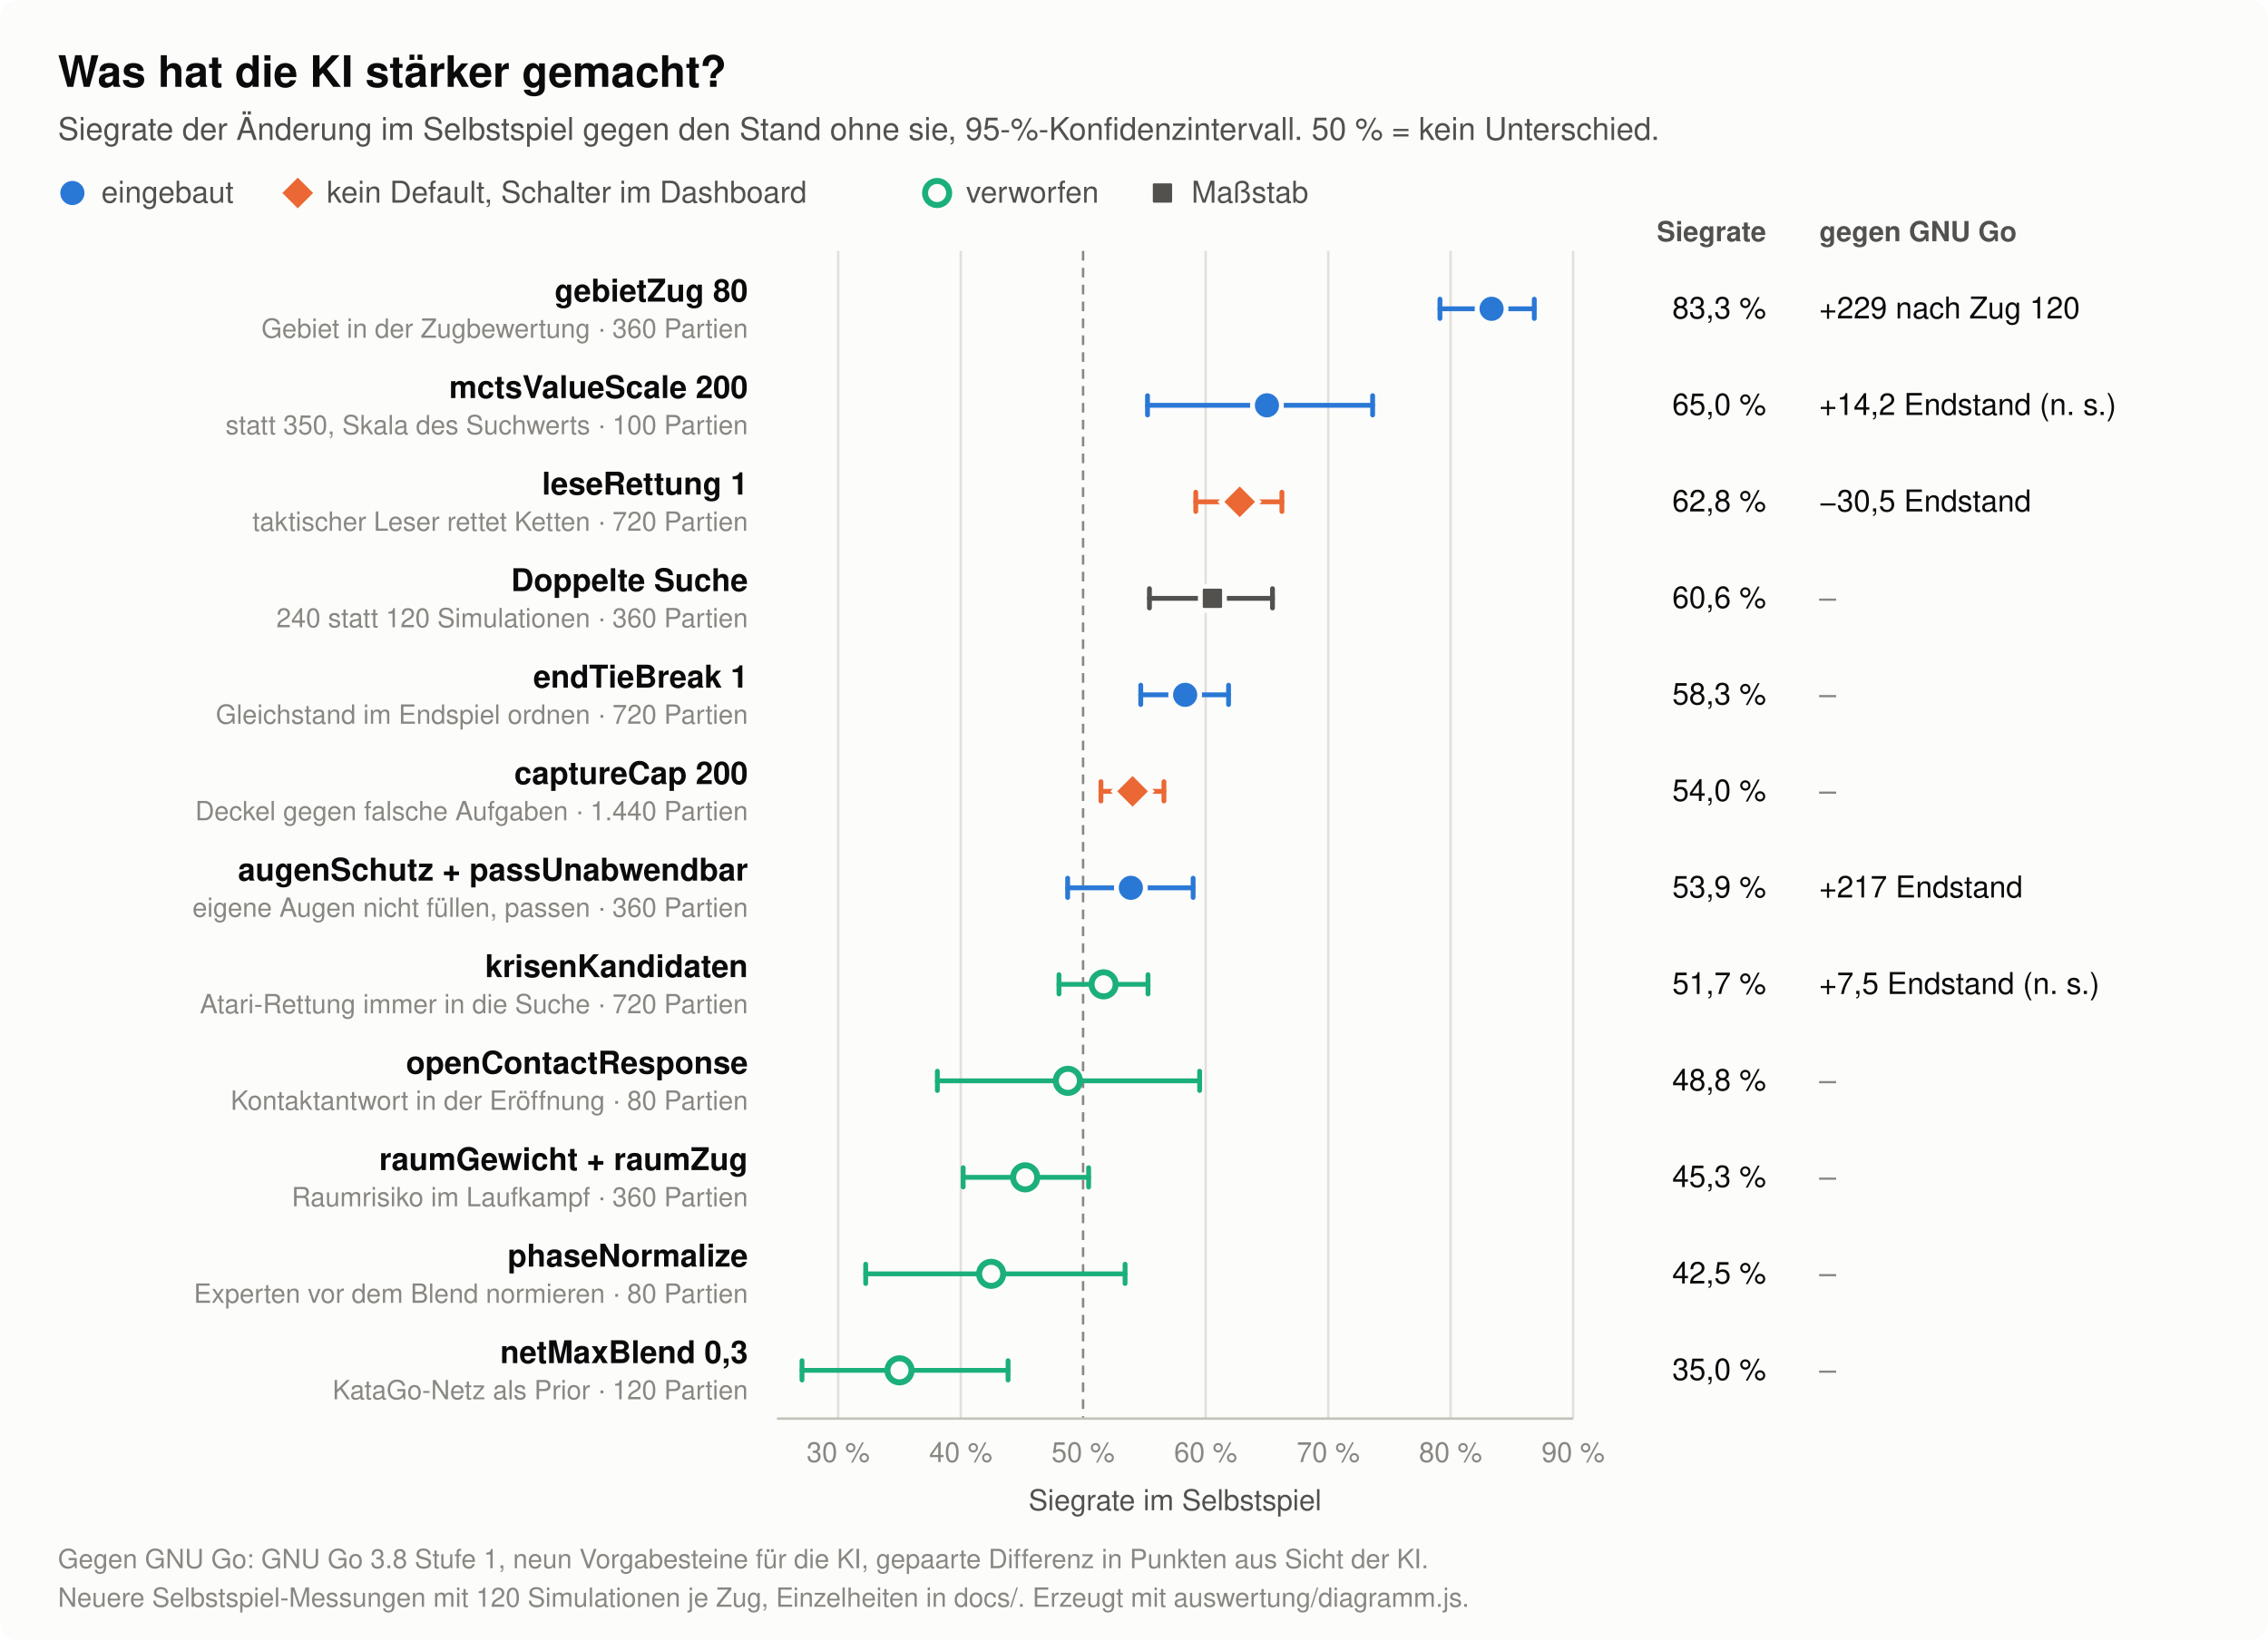
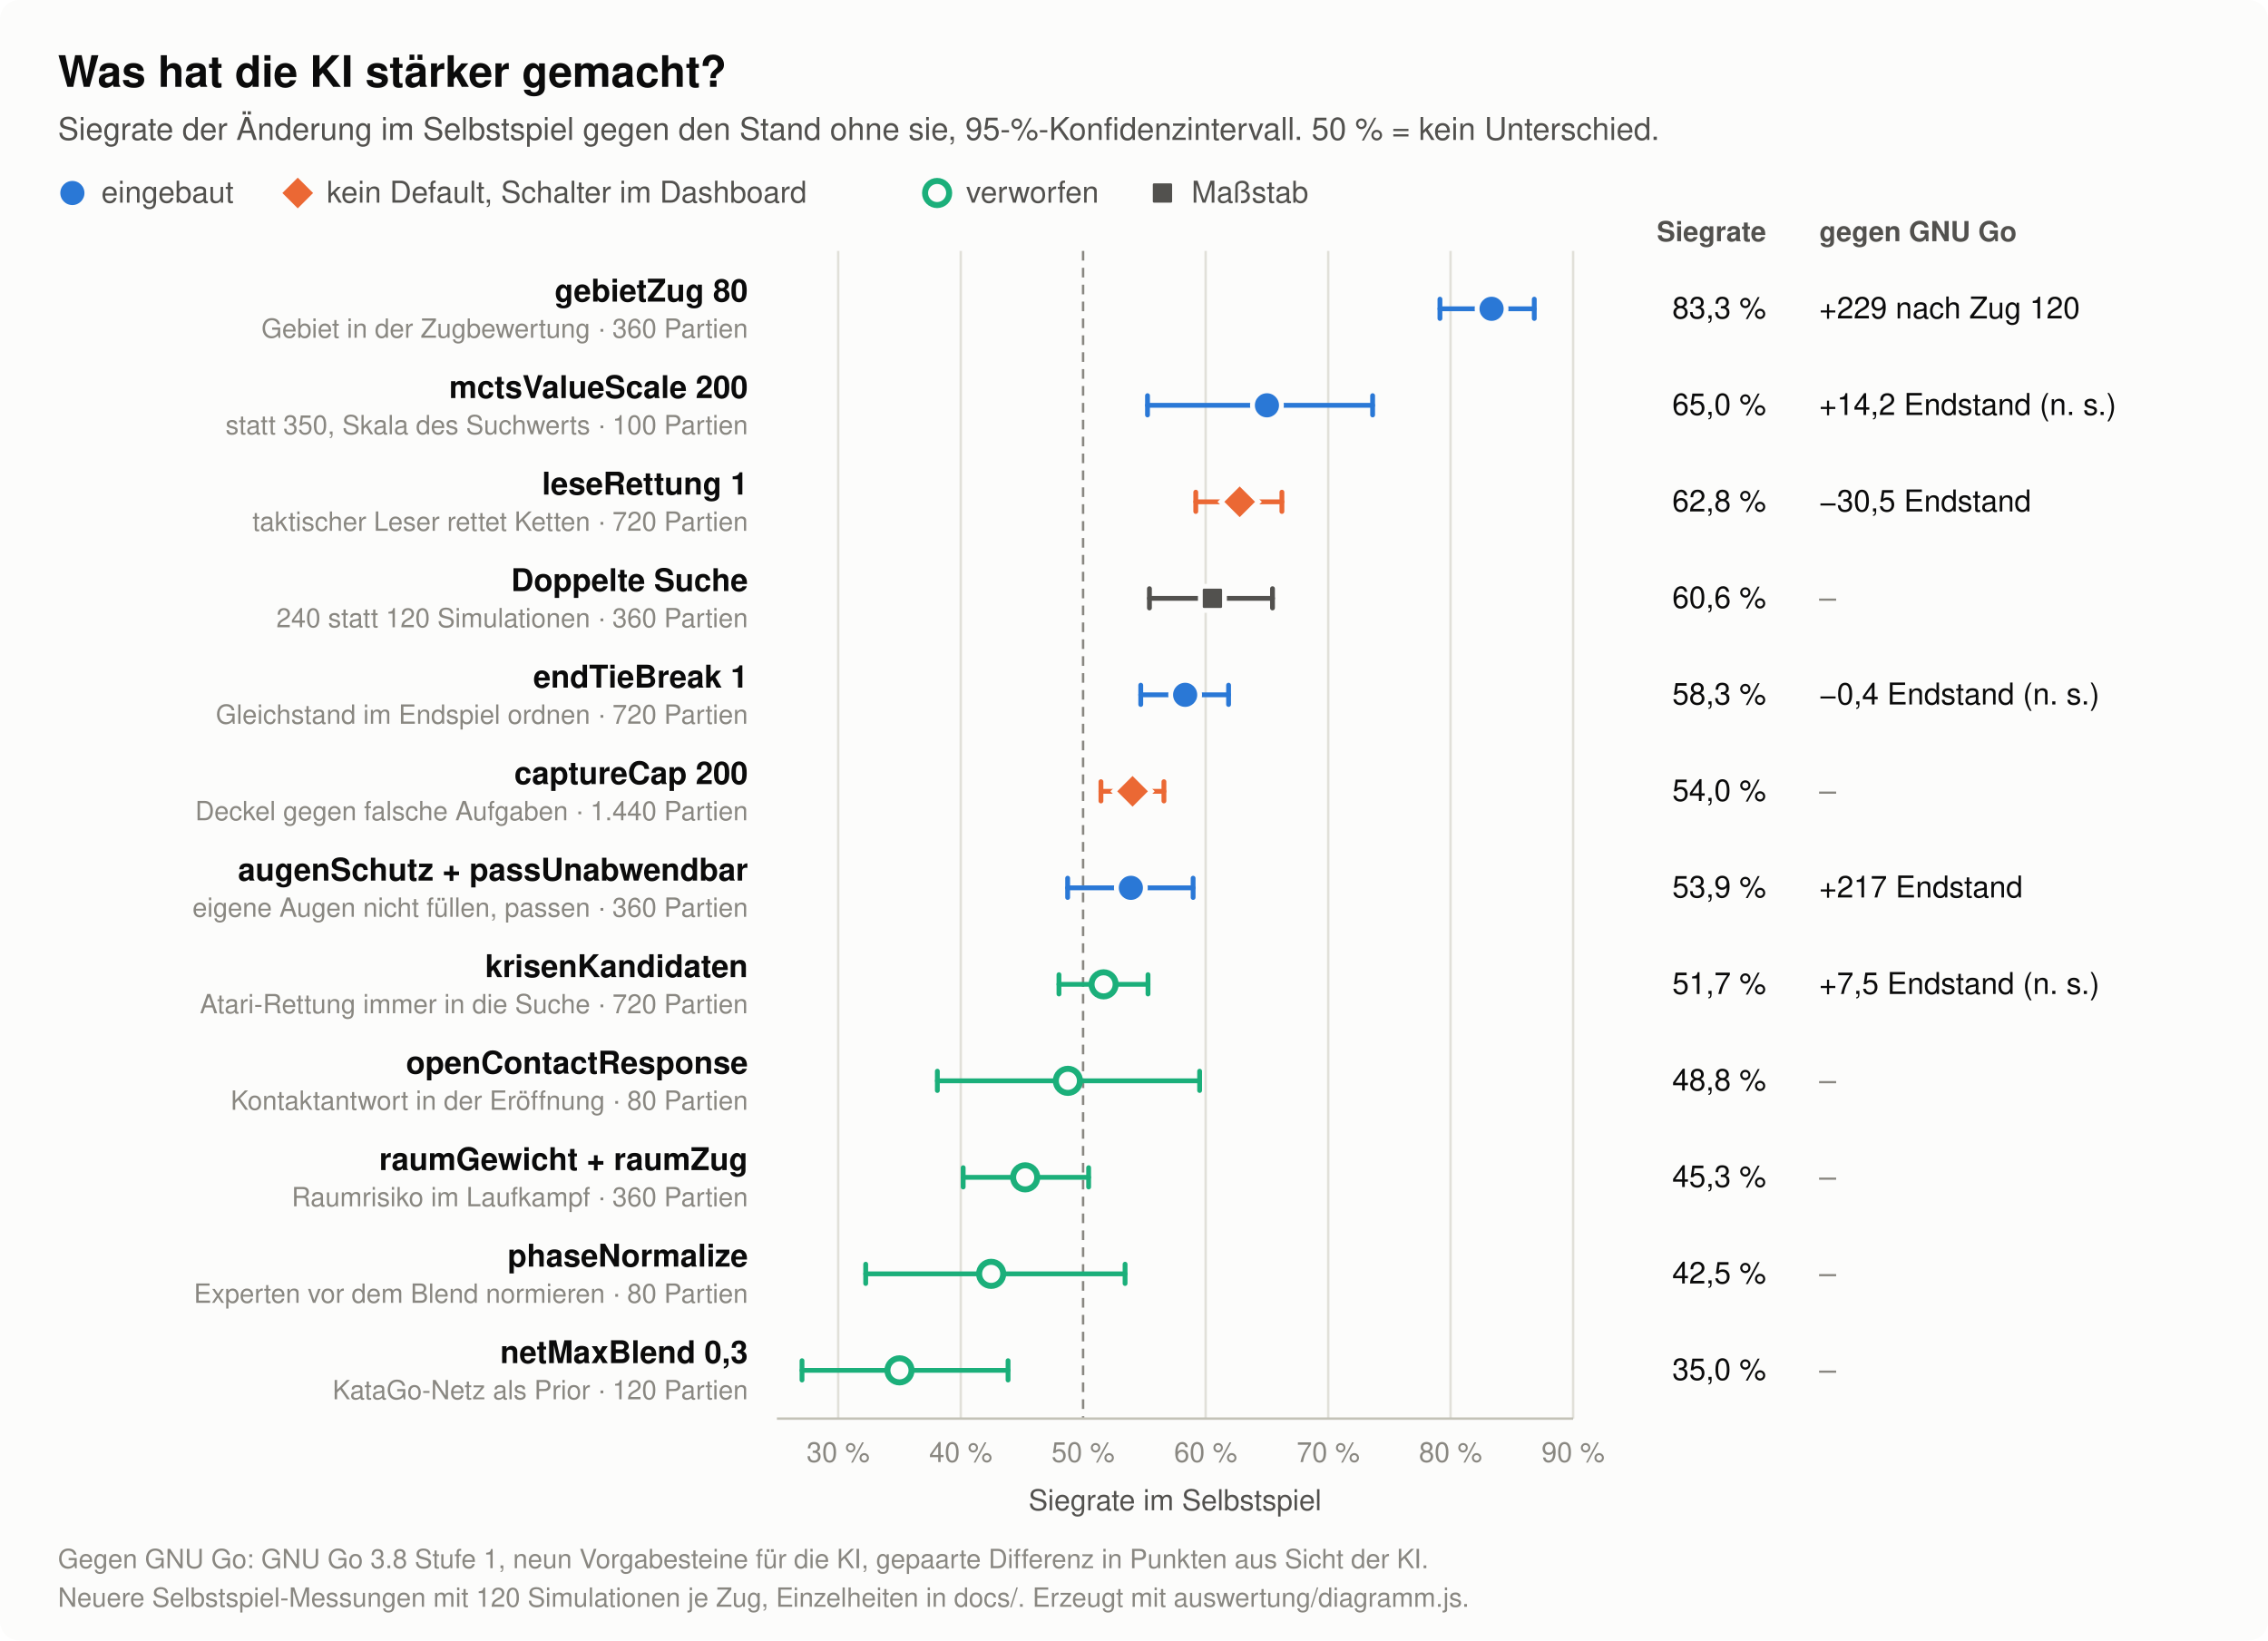
<svg xmlns="http://www.w3.org/2000/svg" width="940" height="680" viewBox="0 0 940 680" font-family="system-ui, -apple-system, 'Segoe UI', Helvetica, Arial, sans-serif" role="img" aria-labelledby="titel beschr">
  <rect width="940" height="680" rx="8" fill="#fcfcfb" />
  <text x="24" y="36" font-size="18" font-weight="600" fill="#0b0b0b">Was hat die KI stärker gemacht?</text>
  <text x="24" y="58" font-size="13" fill="#52514e">Siegrate der Änderung im Selbstspiel gegen den Stand ohne sie, 95-%-Konfidenzintervall. 50 % = kein Unterschied.</text>
  <circle cx="30.0" cy="80" r="6" fill="#2a78d6" stroke="#fcfcfb" stroke-width="2" />
  <text x="42" y="84" font-size="12.5" fill="#52514e">eingebaut</text>
  <rect x="117.9" y="74.5" width="11" height="11" fill="#eb6834" stroke="#fcfcfb" stroke-width="2" transform="rotate(45 123.4 80)" />
  <text x="135.4" y="84" font-size="12.5" fill="#52514e">kein Default, Schalter im Dashboard</text>
  <circle cx="388.4" cy="80" r="5" fill="#fcfcfb" stroke="#1baf7a" stroke-width="2.5" />
  <text x="400.4" y="84" font-size="12.5" fill="#52514e">verworfen</text>
  <rect x="476.8" y="75" width="10" height="10" rx="1.5" fill="#52514e" stroke="#fcfcfb" stroke-width="2" />
  <text x="493.8" y="84" font-size="12.5" fill="#52514e">Maßstab</text>
  <line x1="347.4" y1="104" x2="347.4" y2="588" stroke="#e1e0d9" stroke-width="1" />
  <text x="347.4" y="606" font-size="11.5" fill="#898781" text-anchor="middle">30 %</text>
  <line x1="398.2" y1="104" x2="398.2" y2="588" stroke="#e1e0d9" stroke-width="1" />
  <text x="398.2" y="606" font-size="11.5" fill="#898781" text-anchor="middle">40 %</text>
  <line x1="448.9" y1="104" x2="448.9" y2="588" stroke="#898781" stroke-width="1" stroke-dasharray="4 3" />
  <text x="448.9" y="606" font-size="11.5" fill="#898781" text-anchor="middle">50 %</text>
  <line x1="499.7" y1="104" x2="499.7" y2="588" stroke="#e1e0d9" stroke-width="1" />
  <text x="499.7" y="606" font-size="11.5" fill="#898781" text-anchor="middle">60 %</text>
  <line x1="550.5" y1="104" x2="550.5" y2="588" stroke="#e1e0d9" stroke-width="1" />
  <text x="550.5" y="606" font-size="11.5" fill="#898781" text-anchor="middle">70 %</text>
  <line x1="601.2" y1="104" x2="601.2" y2="588" stroke="#e1e0d9" stroke-width="1" />
  <text x="601.2" y="606" font-size="11.5" fill="#898781" text-anchor="middle">80 %</text>
  <line x1="652.0" y1="104" x2="652.0" y2="588" stroke="#e1e0d9" stroke-width="1" />
  <text x="652.0" y="606" font-size="11.5" fill="#898781" text-anchor="middle">90 %</text>
  <line x1="322" y1="588" x2="652" y2="588" stroke="#c3c2b7" stroke-width="1" />
  <text x="487" y="626" font-size="12" fill="#52514e" text-anchor="middle">Siegrate im Selbstspiel</text>
  <text x="732" y="100" font-size="11.5" font-weight="600" fill="#52514e" text-anchor="end">Siegrate</text>
  <text x="754" y="100" font-size="11.5" font-weight="600" fill="#52514e">gegen GNU Go</text>
  <text x="310" y="125" font-size="13" font-weight="600" fill="#0b0b0b" text-anchor="end">gebietZug 80</text>
  <text x="310" y="140" font-size="11" fill="#898781" text-anchor="end">Gebiet in der Zugbewertung · 360 Partien</text>
  <line x1="596.8" y1="128" x2="635.9" y2="128" stroke="#2a78d6" stroke-width="2" stroke-linecap="round" />
  <line x1="596.8" y1="124" x2="596.8" y2="132" stroke="#2a78d6" stroke-width="2" stroke-linecap="round" />
  <line x1="635.9" y1="124" x2="635.9" y2="132" stroke="#2a78d6" stroke-width="2" stroke-linecap="round" />
  <circle cx="618.2" cy="128" r="6" fill="#2a78d6" stroke="#fcfcfb" stroke-width="2" />
  <text x="732" y="132" font-size="12.5" fill="#0b0b0b" text-anchor="end" style="font-variant-numeric: tabular-nums">83,3 %</text>
  <text x="754" y="132" font-size="12.5" fill="#0b0b0b">+229 nach Zug 120</text>
  <text x="310" y="165" font-size="13" font-weight="600" fill="#0b0b0b" text-anchor="end">mctsValueScale 200</text>
  <text x="310" y="180" font-size="11" fill="#898781" text-anchor="end">statt 350, Skala des Suchwerts · 100 Partien</text>
  <line x1="475.6" y1="168" x2="568.9" y2="168" stroke="#2a78d6" stroke-width="2" stroke-linecap="round" />
  <line x1="475.6" y1="164" x2="475.6" y2="172" stroke="#2a78d6" stroke-width="2" stroke-linecap="round" />
  <line x1="568.9" y1="164" x2="568.9" y2="172" stroke="#2a78d6" stroke-width="2" stroke-linecap="round" />
  <circle cx="525.1" cy="168" r="6" fill="#2a78d6" stroke="#fcfcfb" stroke-width="2" />
  <text x="732" y="172" font-size="12.5" fill="#0b0b0b" text-anchor="end" style="font-variant-numeric: tabular-nums">65,0 %</text>
  <text x="754" y="172" font-size="12.5" fill="#0b0b0b">+14,2 Endstand (n. s.)</text>
  <text x="310" y="205" font-size="13" font-weight="600" fill="#0b0b0b" text-anchor="end">leseRettung 1</text>
  <text x="310" y="220" font-size="11" fill="#898781" text-anchor="end">taktischer Leser rettet Ketten · 720 Partien</text>
  <line x1="495.6" y1="208" x2="531.3" y2="208" stroke="#eb6834" stroke-width="2" stroke-linecap="round" />
  <line x1="495.6" y1="204" x2="495.6" y2="212" stroke="#eb6834" stroke-width="2" stroke-linecap="round" />
  <line x1="531.3" y1="204" x2="531.3" y2="212" stroke="#eb6834" stroke-width="2" stroke-linecap="round" />
  <rect x="508.3" y="202.5" width="11" height="11" fill="#eb6834" stroke="#fcfcfb" stroke-width="2" transform="rotate(45 513.8 208)" />
  <text x="732" y="212" font-size="12.5" fill="#0b0b0b" text-anchor="end" style="font-variant-numeric: tabular-nums">62,8 %</text>
  <text x="754" y="212" font-size="12.5" fill="#0b0b0b">−30,5 Endstand</text>
  <text x="310" y="245" font-size="13" font-weight="600" fill="#0b0b0b" text-anchor="end">Doppelte Suche</text>
  <text x="310" y="260" font-size="11" fill="#898781" text-anchor="end">240 statt 120 Simulationen · 360 Partien</text>
  <line x1="476.4" y1="248" x2="527.4" y2="248" stroke="#52514e" stroke-width="2" stroke-linecap="round" />
  <line x1="476.4" y1="244" x2="476.4" y2="252" stroke="#52514e" stroke-width="2" stroke-linecap="round" />
  <line x1="527.4" y1="244" x2="527.4" y2="252" stroke="#52514e" stroke-width="2" stroke-linecap="round" />
  <rect x="497.5" y="243" width="10" height="10" rx="1.5" fill="#52514e" stroke="#fcfcfb" stroke-width="2" />
  <text x="732" y="252" font-size="12.5" fill="#0b0b0b" text-anchor="end" style="font-variant-numeric: tabular-nums">60,6 %</text>
  <text x="754" y="252" font-size="12.5" fill="#898781">–</text>
  <text x="310" y="285" font-size="13" font-weight="600" fill="#0b0b0b" text-anchor="end">endTieBreak 1</text>
  <text x="310" y="300" font-size="11" fill="#898781" text-anchor="end">Gleichstand im Endspiel ordnen · 720 Partien</text>
  <line x1="472.8" y1="288" x2="509.2" y2="288" stroke="#2a78d6" stroke-width="2" stroke-linecap="round" />
  <line x1="472.8" y1="284" x2="472.8" y2="292" stroke="#2a78d6" stroke-width="2" stroke-linecap="round" />
  <line x1="509.2" y1="284" x2="509.2" y2="292" stroke="#2a78d6" stroke-width="2" stroke-linecap="round" />
  <circle cx="491.2" cy="288" r="6" fill="#2a78d6" stroke="#fcfcfb" stroke-width="2" />
  <text x="732" y="292" font-size="12.5" fill="#0b0b0b" text-anchor="end" style="font-variant-numeric: tabular-nums">58,3 %</text>
-   <text x="754" y="292" font-size="12.5" fill="#898781">–</text>
+   <text x="754" y="292" font-size="12.5" fill="#0b0b0b">−0,4 Endstand (n. s.)</text>
  <text x="310" y="325" font-size="13" font-weight="600" fill="#0b0b0b" text-anchor="end">captureCap 200</text>
  <text x="310" y="340" font-size="11" fill="#898781" text-anchor="end">Deckel gegen falsche Aufgaben · 1.440 Partien</text>
  <line x1="456.3" y1="328" x2="482.4" y2="328" stroke="#eb6834" stroke-width="2" stroke-linecap="round" />
  <line x1="456.3" y1="324" x2="456.3" y2="332" stroke="#eb6834" stroke-width="2" stroke-linecap="round" />
  <line x1="482.4" y1="324" x2="482.4" y2="332" stroke="#eb6834" stroke-width="2" stroke-linecap="round" />
  <rect x="463.9" y="322.5" width="11" height="11" fill="#eb6834" stroke="#fcfcfb" stroke-width="2" transform="rotate(45 469.4 328)" />
  <text x="732" y="332" font-size="12.5" fill="#0b0b0b" text-anchor="end" style="font-variant-numeric: tabular-nums">54,0 %</text>
  <text x="754" y="332" font-size="12.5" fill="#898781">–</text>
  <text x="310" y="365" font-size="13" font-weight="600" fill="#0b0b0b" text-anchor="end">augenSchutz + passUnabwendbar</text>
  <text x="310" y="380" font-size="11" fill="#898781" text-anchor="end">eigene Augen nicht füllen, passen · 360 Partien</text>
  <line x1="442.5" y1="368" x2="494.5" y2="368" stroke="#2a78d6" stroke-width="2" stroke-linecap="round" />
  <line x1="442.5" y1="364" x2="442.5" y2="372" stroke="#2a78d6" stroke-width="2" stroke-linecap="round" />
  <line x1="494.5" y1="364" x2="494.5" y2="372" stroke="#2a78d6" stroke-width="2" stroke-linecap="round" />
  <circle cx="468.7" cy="368" r="6" fill="#2a78d6" stroke="#fcfcfb" stroke-width="2" />
  <text x="732" y="372" font-size="12.5" fill="#0b0b0b" text-anchor="end" style="font-variant-numeric: tabular-nums">53,9 %</text>
  <text x="754" y="372" font-size="12.5" fill="#0b0b0b">+217 Endstand</text>
  <text x="310" y="405" font-size="13" font-weight="600" fill="#0b0b0b" text-anchor="end">krisenKandidaten</text>
  <text x="310" y="420" font-size="11" fill="#898781" text-anchor="end">Atari-Rettung immer in die Suche · 720 Partien</text>
  <line x1="438.9" y1="408" x2="475.8" y2="408" stroke="#1baf7a" stroke-width="2" stroke-linecap="round" />
  <line x1="438.9" y1="404" x2="438.9" y2="412" stroke="#1baf7a" stroke-width="2" stroke-linecap="round" />
  <line x1="475.8" y1="404" x2="475.8" y2="412" stroke="#1baf7a" stroke-width="2" stroke-linecap="round" />
  <circle cx="457.4" cy="408" r="5" fill="#fcfcfb" stroke="#1baf7a" stroke-width="2.5" />
  <text x="732" y="412" font-size="12.5" fill="#0b0b0b" text-anchor="end" style="font-variant-numeric: tabular-nums">51,7 %</text>
  <text x="754" y="412" font-size="12.5" fill="#0b0b0b">+7,5 Endstand (n. s.)</text>
  <text x="310" y="445" font-size="13" font-weight="600" fill="#0b0b0b" text-anchor="end">openContactResponse</text>
  <text x="310" y="460" font-size="11" fill="#898781" text-anchor="end">Kontaktantwort in der Eröffnung · 80 Partien</text>
  <line x1="388.5" y1="448" x2="497.2" y2="448" stroke="#1baf7a" stroke-width="2" stroke-linecap="round" />
  <line x1="388.5" y1="444" x2="388.5" y2="452" stroke="#1baf7a" stroke-width="2" stroke-linecap="round" />
  <line x1="497.2" y1="444" x2="497.2" y2="452" stroke="#1baf7a" stroke-width="2" stroke-linecap="round" />
  <circle cx="442.6" cy="448" r="5" fill="#fcfcfb" stroke="#1baf7a" stroke-width="2.5" />
  <text x="732" y="452" font-size="12.5" fill="#0b0b0b" text-anchor="end" style="font-variant-numeric: tabular-nums">48,8 %</text>
  <text x="754" y="452" font-size="12.5" fill="#898781">–</text>
  <text x="310" y="485" font-size="13" font-weight="600" fill="#0b0b0b" text-anchor="end">raumGewicht + raumZug</text>
  <text x="310" y="500" font-size="11" fill="#898781" text-anchor="end">Raumrisiko im Laufkampf · 360 Partien</text>
  <line x1="399.2" y1="488" x2="451.2" y2="488" stroke="#1baf7a" stroke-width="2" stroke-linecap="round" />
  <line x1="399.2" y1="484" x2="399.2" y2="492" stroke="#1baf7a" stroke-width="2" stroke-linecap="round" />
  <line x1="451.2" y1="484" x2="451.2" y2="492" stroke="#1baf7a" stroke-width="2" stroke-linecap="round" />
  <circle cx="424.9" cy="488" r="5" fill="#fcfcfb" stroke="#1baf7a" stroke-width="2.5" />
  <text x="732" y="492" font-size="12.5" fill="#0b0b0b" text-anchor="end" style="font-variant-numeric: tabular-nums">45,3 %</text>
  <text x="754" y="492" font-size="12.5" fill="#898781">–</text>
  <text x="310" y="525" font-size="13" font-weight="600" fill="#0b0b0b" text-anchor="end">phaseNormalize</text>
  <text x="310" y="540" font-size="11" fill="#898781" text-anchor="end">Experten vor dem Blend normieren · 80 Partien</text>
  <line x1="358.8" y1="528" x2="466.3" y2="528" stroke="#1baf7a" stroke-width="2" stroke-linecap="round" />
  <line x1="358.8" y1="524" x2="358.8" y2="532" stroke="#1baf7a" stroke-width="2" stroke-linecap="round" />
  <line x1="466.3" y1="524" x2="466.3" y2="532" stroke="#1baf7a" stroke-width="2" stroke-linecap="round" />
  <circle cx="410.8" cy="528" r="5" fill="#fcfcfb" stroke="#1baf7a" stroke-width="2.5" />
  <text x="732" y="532" font-size="12.5" fill="#0b0b0b" text-anchor="end" style="font-variant-numeric: tabular-nums">42,5 %</text>
  <text x="754" y="532" font-size="12.5" fill="#898781">–</text>
  <text x="310" y="565" font-size="13" font-weight="600" fill="#0b0b0b" text-anchor="end">netMaxBlend 0,3</text>
  <text x="310" y="580" font-size="11" fill="#898781" text-anchor="end">KataGo-Netz als Prior · 120 Partien</text>
  <line x1="332.4" y1="568" x2="417.8" y2="568" stroke="#1baf7a" stroke-width="2" stroke-linecap="round" />
  <line x1="332.4" y1="564" x2="332.4" y2="572" stroke="#1baf7a" stroke-width="2" stroke-linecap="round" />
  <line x1="417.8" y1="564" x2="417.8" y2="572" stroke="#1baf7a" stroke-width="2" stroke-linecap="round" />
  <circle cx="372.8" cy="568" r="5" fill="#fcfcfb" stroke="#1baf7a" stroke-width="2.5" />
  <text x="732" y="572" font-size="12.5" fill="#0b0b0b" text-anchor="end" style="font-variant-numeric: tabular-nums">35,0 %</text>
  <text x="754" y="572" font-size="12.5" fill="#898781">–</text>
  <text x="24" y="650" font-size="11" fill="#898781">Gegen GNU Go: GNU Go 3.8 Stufe 1, neun Vorgabesteine für die KI, gepaarte Differenz in Punkten aus Sicht der KI.</text>
  <text x="24" y="666" font-size="11" fill="#898781">Neuere Selbstspiel-Messungen mit 120 Simulationen je Zug, Einzelheiten in docs/. Erzeugt mit auswertung/diagramm.js.</text>
</svg>
